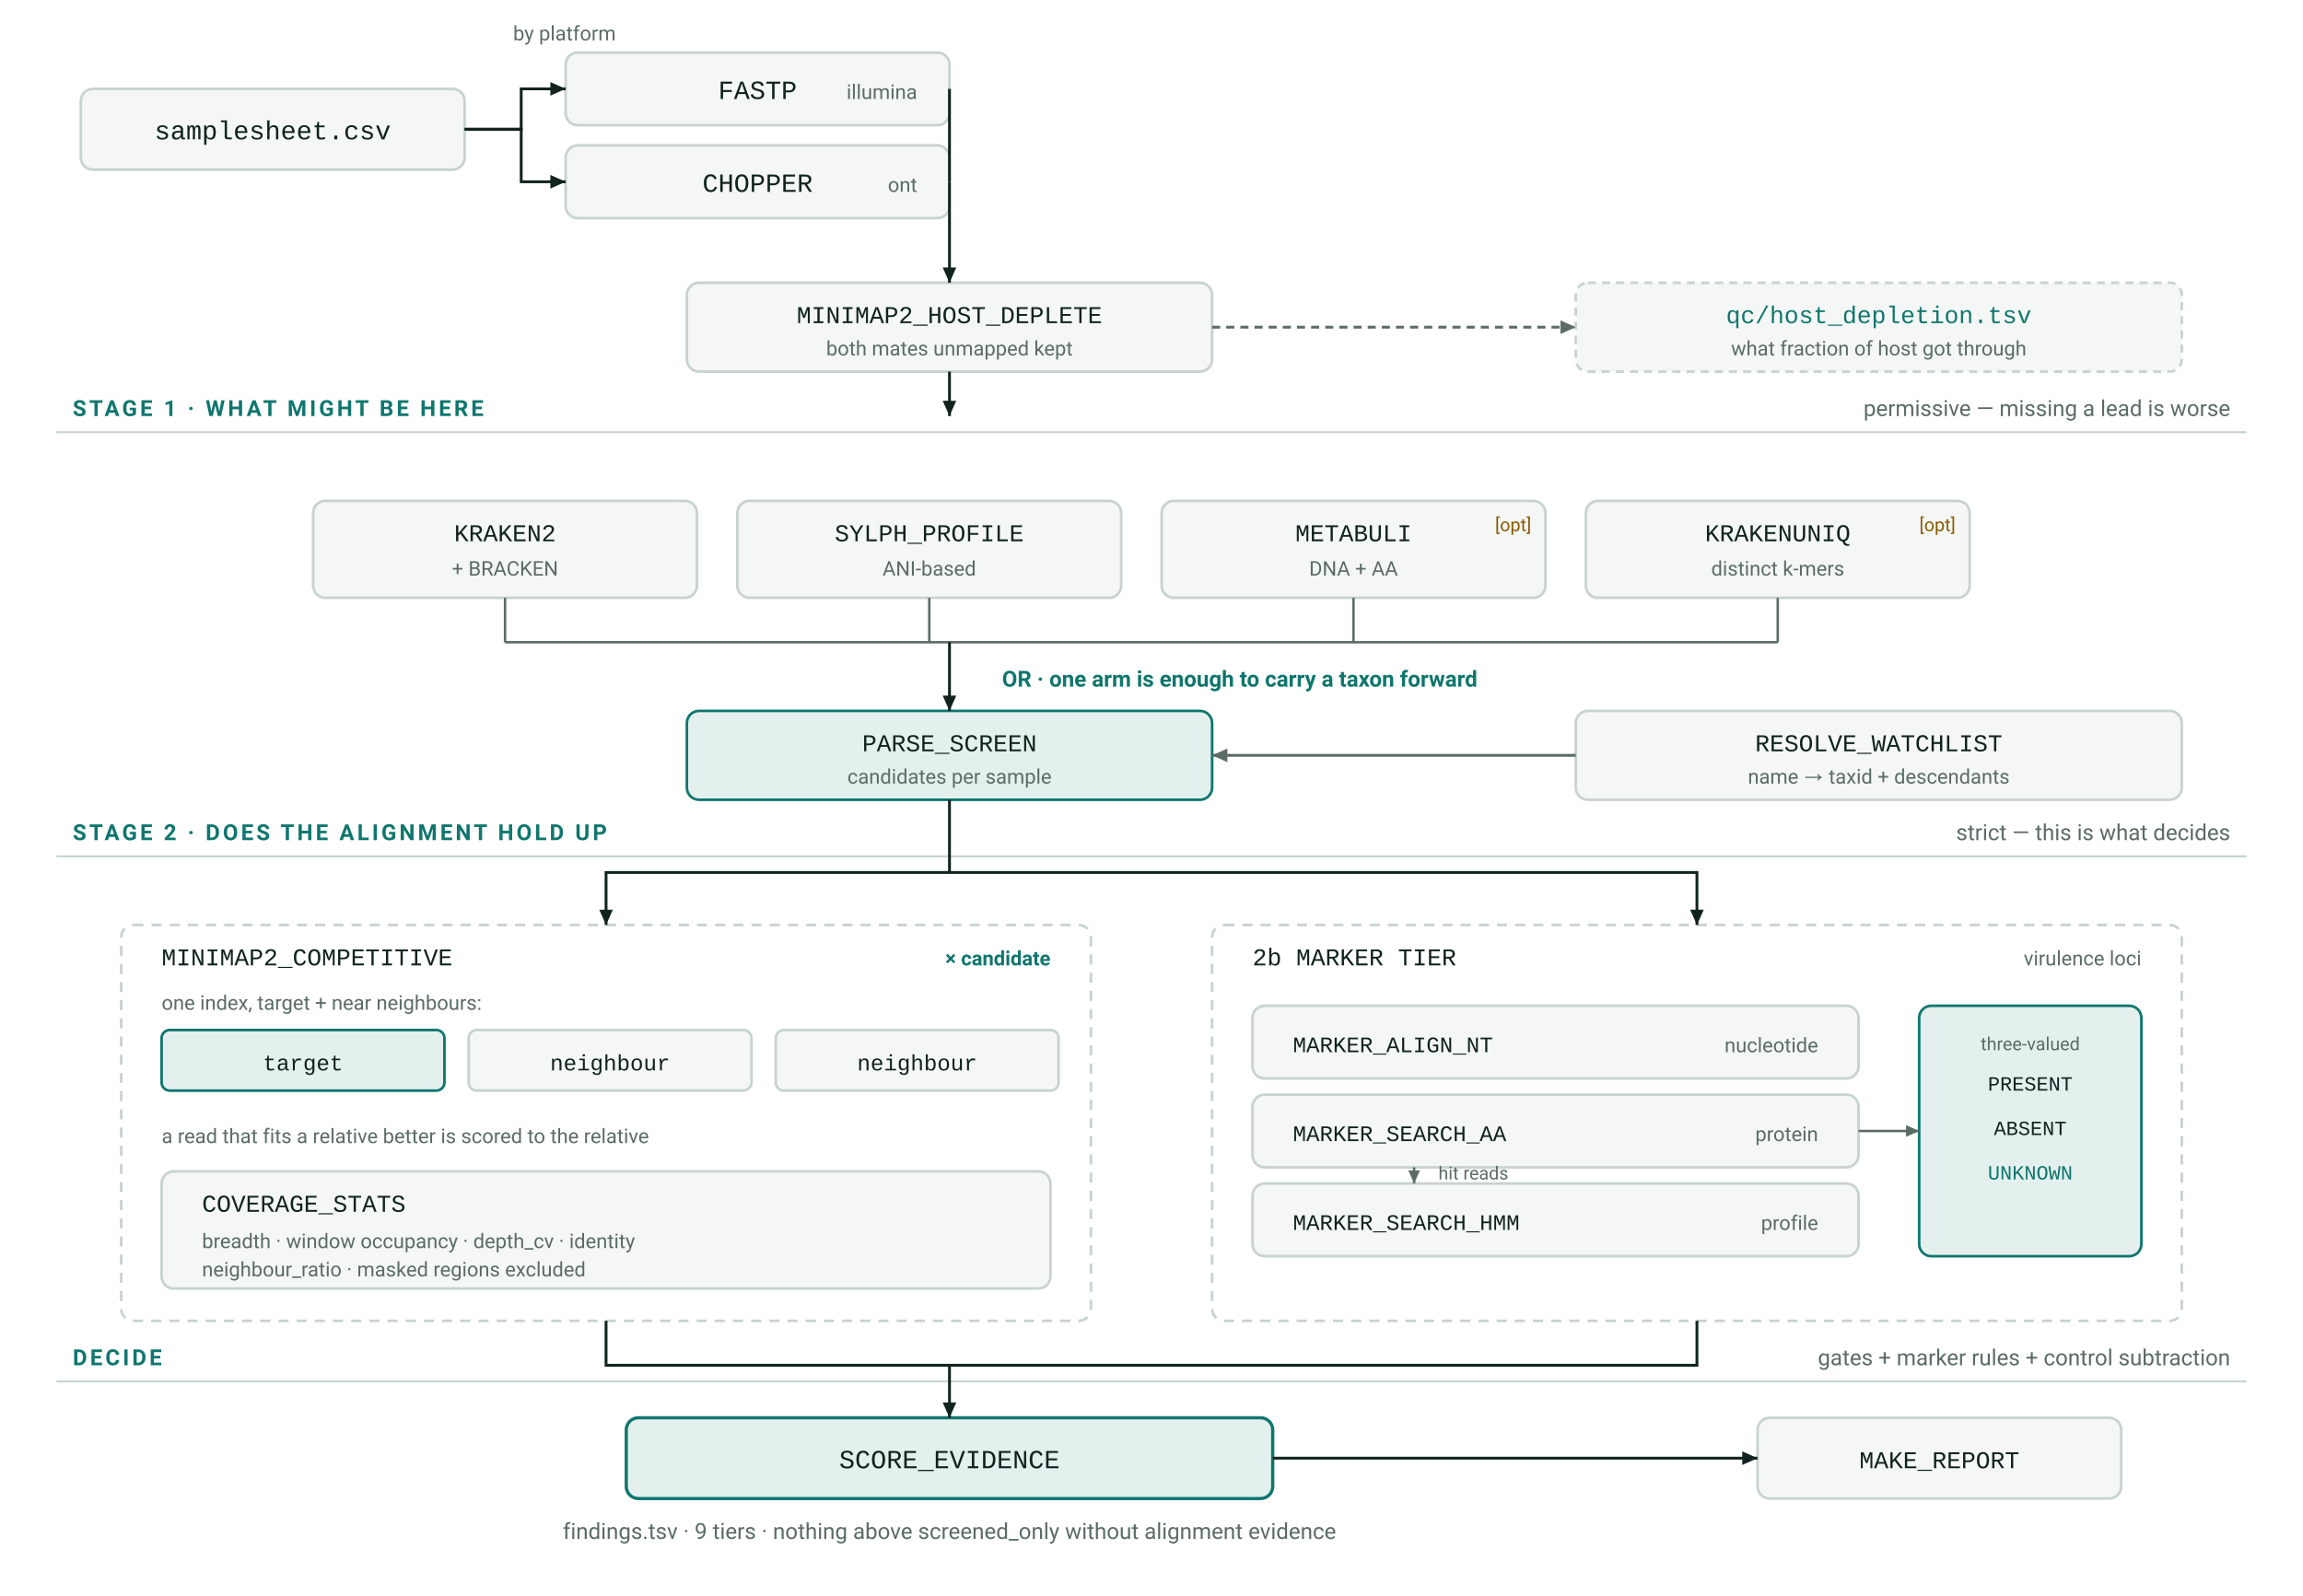
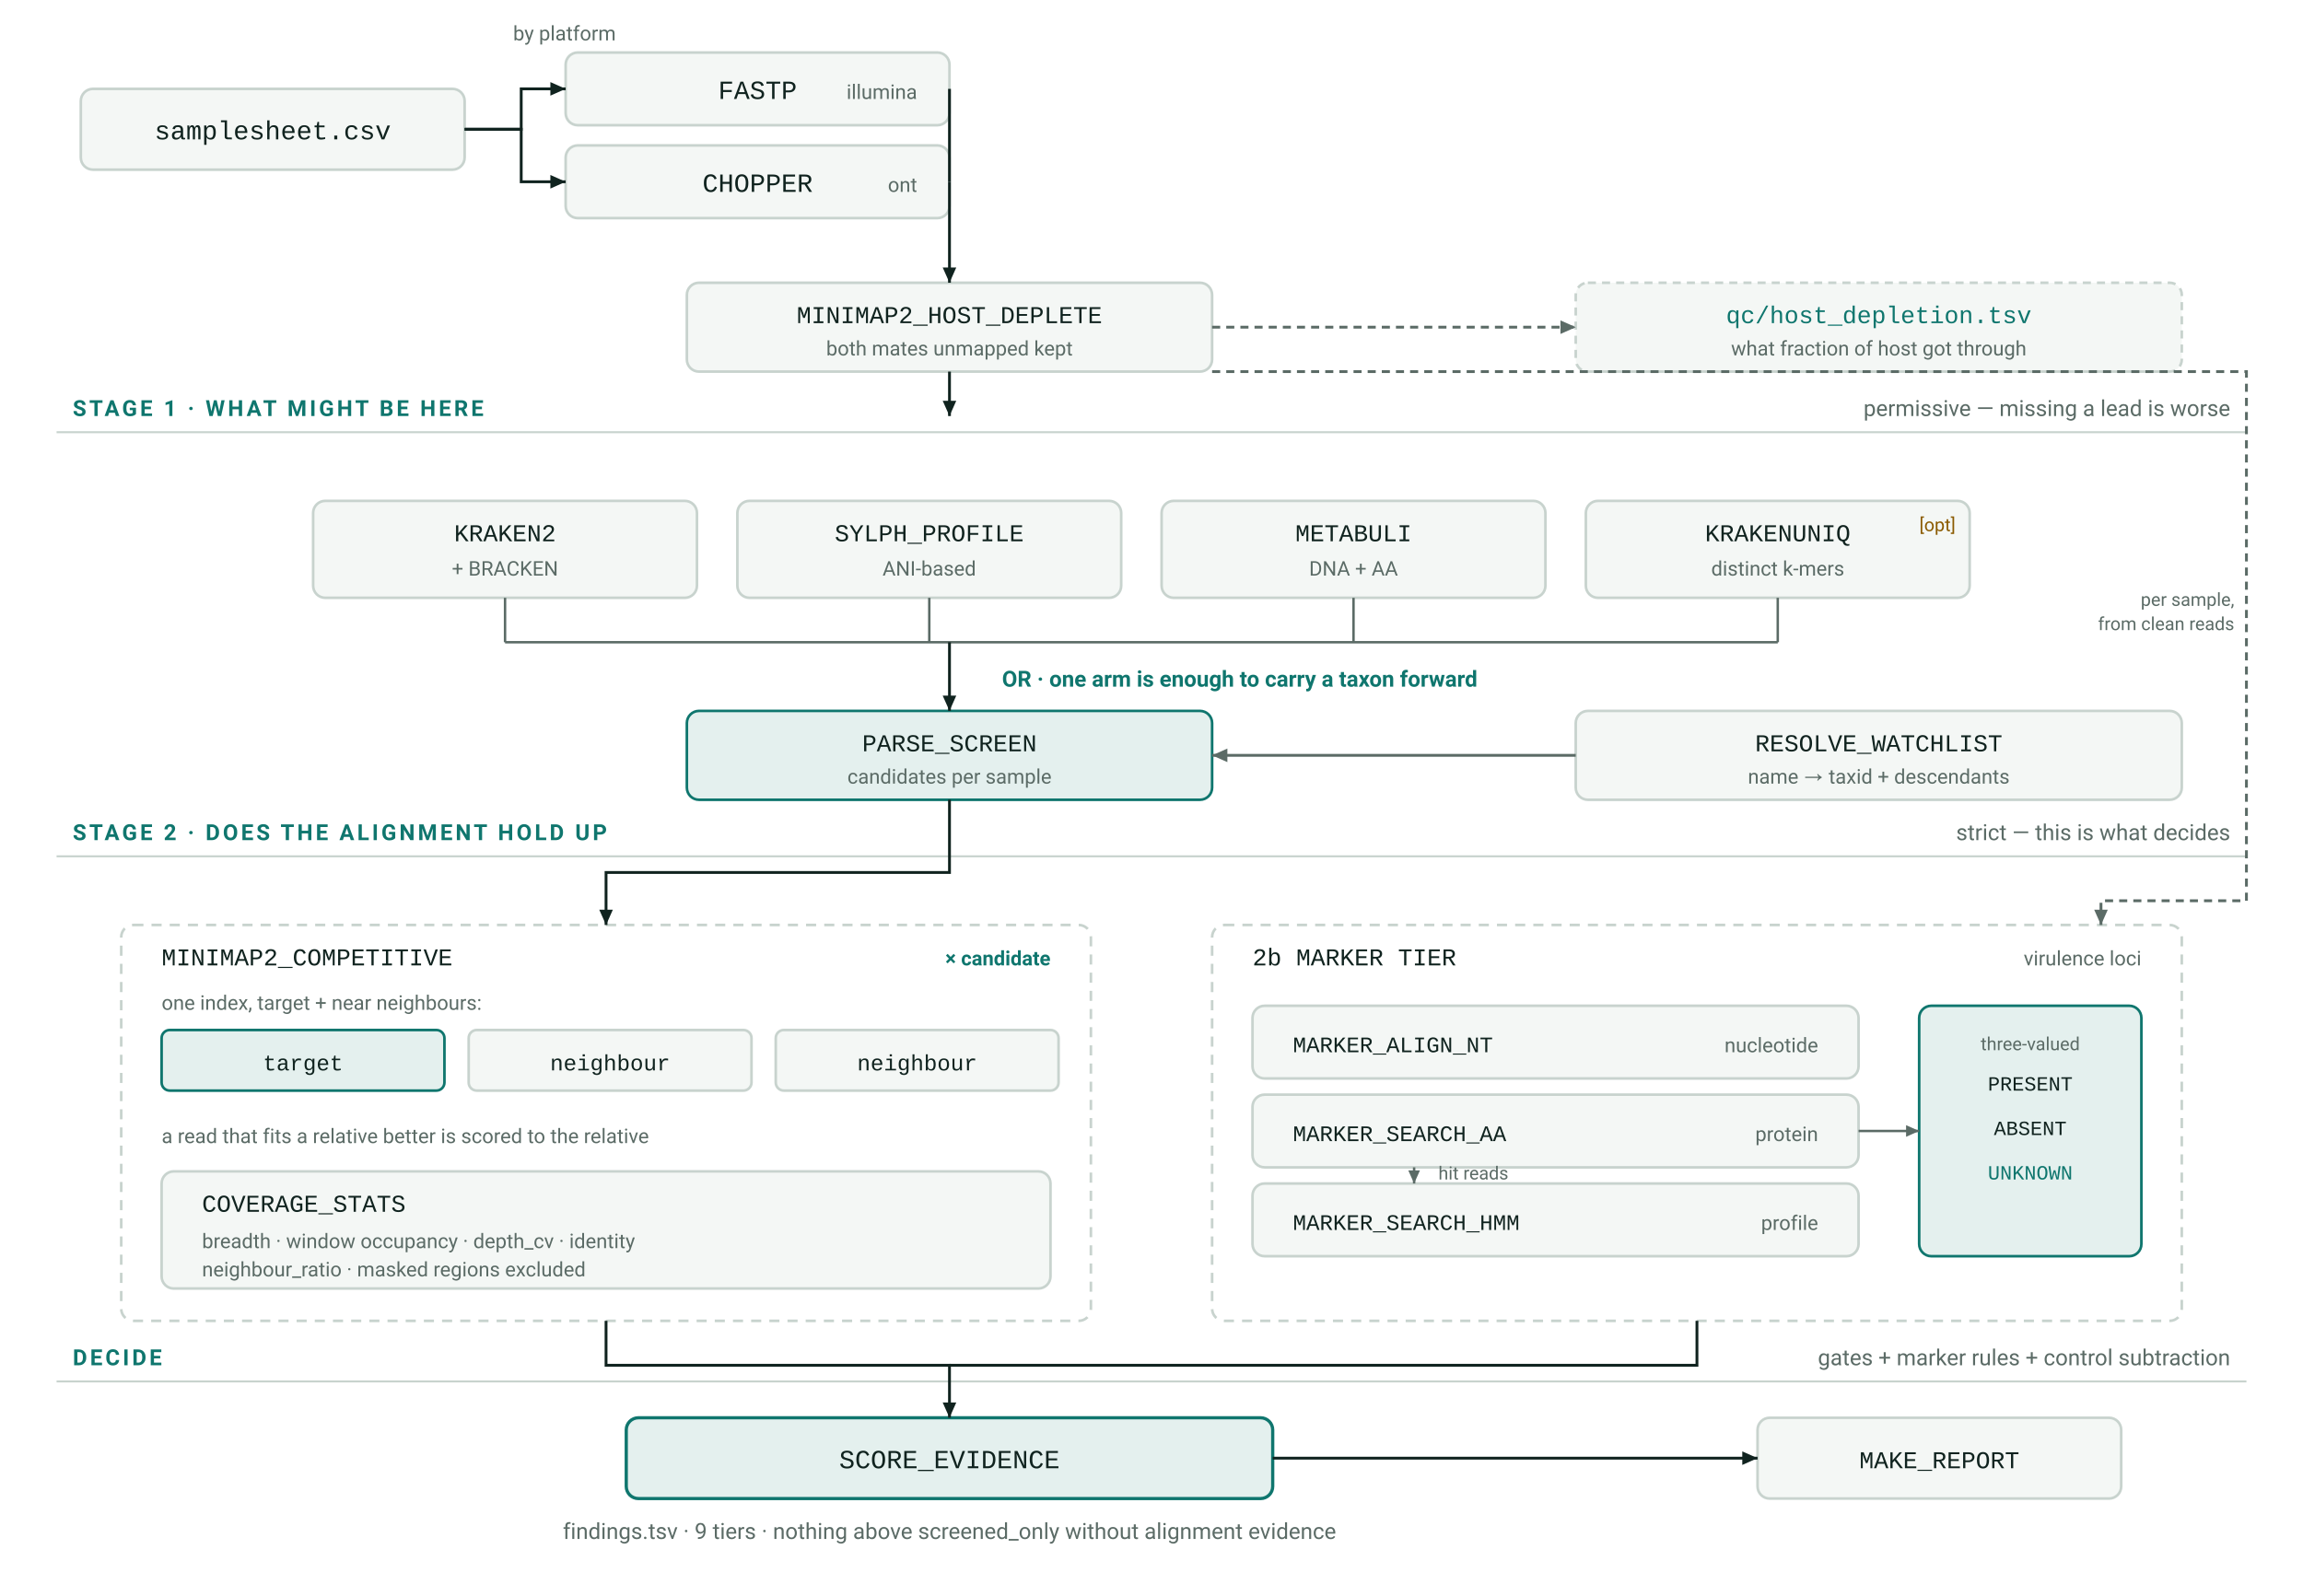
<svg xmlns="http://www.w3.org/2000/svg" viewBox="0 0 1140 790" width="1140" height="790" role="img" aria-label="bioThreatFinder workflow: a permissive stage-1 OR across classifier arms feeds a strict, per-candidate stage 2 that maps reads against the target together with its near neighbours, so reads preferring a harmless relative are attributed to the relative.">
  <defs>
    <marker id="ink" viewBox="0 0 10 10" refX="9" refY="5" markerWidth="6" markerHeight="6" orient="auto-start-reverse">
      <path d="M0 1 L9 5 L0 9 z" fill="#10231F" />
    </marker>
    <marker id="muted" viewBox="0 0 10 10" refX="9" refY="5" markerWidth="6" markerHeight="6" orient="auto-start-reverse">
      <path d="M0 1 L9 5 L0 9 z" fill="#5B6B66" />
    </marker>
  </defs>
  <rect x="40" y="44" width="190" height="40" rx="6" fill="#F4F7F5" stroke="#C8D3CE" stroke-width="1.3" />
  <text x="135" y="69" font-family="ui-monospace, SFMono-Regular, Menlo, Consolas, 'Liberation Mono', monospace" font-size="13" font-weight="400" fill="#10231F" text-anchor="middle">samplesheet.csv</text>
  <rect x="280" y="26" width="190" height="36" rx="6" fill="#F4F7F5" stroke="#C8D3CE" stroke-width="1.3" />
  <text x="375" y="49" font-family="ui-monospace, SFMono-Regular, Menlo, Consolas, 'Liberation Mono', monospace" font-size="13" font-weight="400" fill="#10231F" text-anchor="middle">FASTP</text>
  <text x="454" y="49" font-family="ui-sans-serif, system-ui, -apple-system, 'Segoe UI', Roboto, Helvetica, sans-serif" font-size="10" font-weight="400" fill="#5B6B66" text-anchor="end">illumina</text>
  <rect x="280" y="72" width="190" height="36" rx="6" fill="#F4F7F5" stroke="#C8D3CE" stroke-width="1.3" />
  <text x="375" y="95" font-family="ui-monospace, SFMono-Regular, Menlo, Consolas, 'Liberation Mono', monospace" font-size="13" font-weight="400" fill="#10231F" text-anchor="middle">CHOPPER</text>
  <text x="454" y="95" font-family="ui-sans-serif, system-ui, -apple-system, 'Segoe UI', Roboto, Helvetica, sans-serif" font-size="10" font-weight="400" fill="#5B6B66" text-anchor="end">ont</text>
  <path d="M230 64 H258 V44 H280" fill="none" stroke="#10231F" stroke-width="1.4" marker-end="url(#ink)" />
  <path d="M230 64 H258 V90 H280" fill="none" stroke="#10231F" stroke-width="1.4" marker-end="url(#ink)" />
  <text x="254" y="20" font-family="ui-sans-serif, system-ui, -apple-system, 'Segoe UI', Roboto, Helvetica, sans-serif" font-size="10" font-weight="400" fill="#5B6B66" text-anchor="start">by platform</text>
  <line x1="470" y1="44" x2="470" y2="90" stroke="#10231F" stroke-width="1.4" />
  <rect x="340" y="140" width="260" height="44" rx="6" fill="#F4F7F5" stroke="#C8D3CE" stroke-width="1.3" />
  <text x="470" y="160" font-family="ui-monospace, SFMono-Regular, Menlo, Consolas, 'Liberation Mono', monospace" font-size="12" font-weight="400" fill="#10231F" text-anchor="middle">MINIMAP2_HOST_DEPLETE</text>
  <text x="470" y="176" font-family="ui-sans-serif, system-ui, -apple-system, 'Segoe UI', Roboto, Helvetica, sans-serif" font-size="10" font-weight="400" fill="#5B6B66" text-anchor="middle">both mates unmapped kept</text>
  <path d="M470 90 V140" fill="none" stroke="#10231F" stroke-width="1.4" marker-end="url(#ink)" />
  <rect x="780" y="140" width="300" height="44" rx="6" fill="#F4F7F5" stroke="#C8D3CE" stroke-width="1.3" stroke-dasharray="4 3" />
  <text x="930" y="160" font-family="ui-monospace, SFMono-Regular, Menlo, Consolas, 'Liberation Mono', monospace" font-size="12" font-weight="400" fill="#0F766E" text-anchor="middle">qc/host_depletion.tsv</text>
  <text x="930" y="176" font-family="ui-sans-serif, system-ui, -apple-system, 'Segoe UI', Roboto, Helvetica, sans-serif" font-size="10" font-weight="400" fill="#5B6B66" text-anchor="middle">what fraction of host got through</text>
  <line x1="600" y1="162" x2="780" y2="162" stroke="#5B6B66" stroke-width="1.4" stroke-dasharray="4 3" marker-end="url(#muted)" />
  <line x1="28" y1="214" x2="1112" y2="214" stroke="#C8D3CE" stroke-width="1" />
  <text x="36" y="206" font-family="ui-sans-serif, system-ui, -apple-system, 'Segoe UI', Roboto, Helvetica, sans-serif" font-size="11" font-weight="700" fill="#0F766E" text-anchor="start" letter-spacing="1.4">STAGE 1  ·  WHAT MIGHT BE HERE</text>
  <text x="1104" y="206" font-family="ui-sans-serif, system-ui, -apple-system, 'Segoe UI', Roboto, Helvetica, sans-serif" font-size="11" font-weight="400" fill="#5B6B66" text-anchor="end">permissive — missing a lead is worse</text>
  <rect x="155" y="248" width="190" height="48" rx="6" fill="#F4F7F5" stroke="#C8D3CE" stroke-width="1.3" />
  <text x="250" y="268" font-family="ui-monospace, SFMono-Regular, Menlo, Consolas, 'Liberation Mono', monospace" font-size="12" font-weight="400" fill="#10231F" text-anchor="middle">KRAKEN2</text>
  <text x="250" y="285" font-family="ui-sans-serif, system-ui, -apple-system, 'Segoe UI', Roboto, Helvetica, sans-serif" font-size="10" font-weight="400" fill="#5B6B66" text-anchor="middle">+ BRACKEN</text>
  <path d="M250 296 V318" fill="none" stroke="#5B6B66" stroke-width="1.2" />
  <rect x="365" y="248" width="190" height="48" rx="6" fill="#F4F7F5" stroke="#C8D3CE" stroke-width="1.3" />
  <text x="460" y="268" font-family="ui-monospace, SFMono-Regular, Menlo, Consolas, 'Liberation Mono', monospace" font-size="12" font-weight="400" fill="#10231F" text-anchor="middle">SYLPH_PROFILE</text>
  <text x="460" y="285" font-family="ui-sans-serif, system-ui, -apple-system, 'Segoe UI', Roboto, Helvetica, sans-serif" font-size="10" font-weight="400" fill="#5B6B66" text-anchor="middle">ANI-based</text>
  <path d="M460 296 V318" fill="none" stroke="#5B6B66" stroke-width="1.2" />
  <rect x="575" y="248" width="190" height="48" rx="6" fill="#F4F7F5" stroke="#C8D3CE" stroke-width="1.3" />
  <text x="670" y="268" font-family="ui-monospace, SFMono-Regular, Menlo, Consolas, 'Liberation Mono', monospace" font-size="12" font-weight="400" fill="#10231F" text-anchor="middle">METABULI</text>
  <text x="670" y="285" font-family="ui-sans-serif, system-ui, -apple-system, 'Segoe UI', Roboto, Helvetica, sans-serif" font-size="10" font-weight="400" fill="#5B6B66" text-anchor="middle">DNA + AA</text>
-   <text x="758" y="263" font-family="ui-sans-serif, system-ui, -apple-system, 'Segoe UI', Roboto, Helvetica, sans-serif" font-size="9" font-weight="400" fill="#8A5A00" text-anchor="end">[opt]</text>
  <path d="M670 296 V318" fill="none" stroke="#5B6B66" stroke-width="1.2" />
  <rect x="785" y="248" width="190" height="48" rx="6" fill="#F4F7F5" stroke="#C8D3CE" stroke-width="1.3" />
  <text x="880" y="268" font-family="ui-monospace, SFMono-Regular, Menlo, Consolas, 'Liberation Mono', monospace" font-size="12" font-weight="400" fill="#10231F" text-anchor="middle">KRAKENUNIQ</text>
  <text x="880" y="285" font-family="ui-sans-serif, system-ui, -apple-system, 'Segoe UI', Roboto, Helvetica, sans-serif" font-size="10" font-weight="400" fill="#5B6B66" text-anchor="middle">distinct k-mers</text>
  <text x="968" y="263" font-family="ui-sans-serif, system-ui, -apple-system, 'Segoe UI', Roboto, Helvetica, sans-serif" font-size="9" font-weight="400" fill="#8A5A00" text-anchor="end">[opt]</text>
  <path d="M880 296 V318" fill="none" stroke="#5B6B66" stroke-width="1.2" />
  <path d="M470 184 V206" fill="none" stroke="#10231F" stroke-width="1.4" marker-end="url(#ink)" />
  <line x1="250" y1="318" x2="880" y2="318" stroke="#5B6B66" stroke-width="1.2" />
  <text x="496" y="340" font-family="ui-sans-serif, system-ui, -apple-system, 'Segoe UI', Roboto, Helvetica, sans-serif" font-size="11" font-weight="600" fill="#0F766E" text-anchor="start">OR  ·  one arm is enough to carry a taxon forward</text>
  <rect x="340" y="352" width="260" height="44" rx="6" fill="#E4F0EE" stroke="#0F766E" stroke-width="1.3" />
  <text x="470" y="372" font-family="ui-monospace, SFMono-Regular, Menlo, Consolas, 'Liberation Mono', monospace" font-size="12" font-weight="400" fill="#10231F" text-anchor="middle">PARSE_SCREEN</text>
  <text x="470" y="388" font-family="ui-sans-serif, system-ui, -apple-system, 'Segoe UI', Roboto, Helvetica, sans-serif" font-size="10" font-weight="400" fill="#5B6B66" text-anchor="middle">candidates per sample</text>
  <path d="M470 318 V352" fill="none" stroke="#10231F" stroke-width="1.4" marker-end="url(#ink)" />
  <rect x="780" y="352" width="300" height="44" rx="6" fill="#F4F7F5" stroke="#C8D3CE" stroke-width="1.3" />
  <text x="930" y="372" font-family="ui-monospace, SFMono-Regular, Menlo, Consolas, 'Liberation Mono', monospace" font-size="12" font-weight="400" fill="#10231F" text-anchor="middle">RESOLVE_WATCHLIST</text>
  <text x="930" y="388" font-family="ui-sans-serif, system-ui, -apple-system, 'Segoe UI', Roboto, Helvetica, sans-serif" font-size="10" font-weight="400" fill="#5B6B66" text-anchor="middle">name → taxid + descendants</text>
  <line x1="780" y1="374" x2="600" y2="374" stroke="#5B6B66" stroke-width="1.4" marker-end="url(#muted)" />
  <line x1="28" y1="424" x2="1112" y2="424" stroke="#C8D3CE" stroke-width="1" />
  <text x="36" y="416" font-family="ui-sans-serif, system-ui, -apple-system, 'Segoe UI', Roboto, Helvetica, sans-serif" font-size="11" font-weight="700" fill="#0F766E" text-anchor="start" letter-spacing="1.4">STAGE 2  ·  DOES THE ALIGNMENT HOLD UP</text>
  <text x="1104" y="416" font-family="ui-sans-serif, system-ui, -apple-system, 'Segoe UI', Roboto, Helvetica, sans-serif" font-size="11" font-weight="400" fill="#5B6B66" text-anchor="end">strict — this is what decides</text>
  <rect x="60" y="458" width="480" height="196" rx="6" fill="none" stroke="#C8D3CE" stroke-width="1.3" stroke-dasharray="5 4" />
  <text x="80" y="478" font-family="ui-monospace, SFMono-Regular, Menlo, Consolas, 'Liberation Mono', monospace" font-size="12" font-weight="400" fill="#10231F" text-anchor="start">MINIMAP2_COMPETITIVE</text>
  <text x="520" y="478" font-family="ui-sans-serif, system-ui, -apple-system, 'Segoe UI', Roboto, Helvetica, sans-serif" font-size="10" font-weight="600" fill="#0F766E" text-anchor="end">× candidate</text>
  <text x="80" y="500" font-family="ui-sans-serif, system-ui, -apple-system, 'Segoe UI', Roboto, Helvetica, sans-serif" font-size="10" font-weight="400" fill="#5B6B66" text-anchor="start">one index, target + near neighbours:</text>
  <rect x="80" y="510" width="140" height="30" rx="4" fill="#E4F0EE" stroke="#0F766E" stroke-width="1.3" />
  <text x="150" y="530" font-family="ui-monospace, SFMono-Regular, Menlo, Consolas, 'Liberation Mono', monospace" font-size="11" font-weight="400" fill="#10231F" text-anchor="middle">target</text>
  <rect x="232" y="510" width="140" height="30" rx="4" fill="#F4F7F5" stroke="#C8D3CE" stroke-width="1.3" />
  <text x="302" y="530" font-family="ui-monospace, SFMono-Regular, Menlo, Consolas, 'Liberation Mono', monospace" font-size="11" font-weight="400" fill="#10231F" text-anchor="middle">neighbour</text>
  <rect x="384" y="510" width="140" height="30" rx="4" fill="#F4F7F5" stroke="#C8D3CE" stroke-width="1.3" />
  <text x="454" y="530" font-family="ui-monospace, SFMono-Regular, Menlo, Consolas, 'Liberation Mono', monospace" font-size="11" font-weight="400" fill="#10231F" text-anchor="middle">neighbour</text>
  <text x="80" y="566" font-family="ui-sans-serif, system-ui, -apple-system, 'Segoe UI', Roboto, Helvetica, sans-serif" font-size="10" font-weight="400" fill="#5B6B66" text-anchor="start">a read that fits a relative better is scored to the relative</text>
  <rect x="80" y="580" width="440" height="58" rx="6" fill="#F4F7F5" stroke="#C8D3CE" stroke-width="1.3" />
  <text x="100" y="600" font-family="ui-monospace, SFMono-Regular, Menlo, Consolas, 'Liberation Mono', monospace" font-size="12" font-weight="400" fill="#10231F" text-anchor="start">COVERAGE_STATS</text>
  <text x="100" y="618" font-family="ui-sans-serif, system-ui, -apple-system, 'Segoe UI', Roboto, Helvetica, sans-serif" font-size="10" font-weight="400" fill="#5B6B66" text-anchor="start">breadth · window occupancy · depth_cv · identity</text>
  <text x="100" y="632" font-family="ui-sans-serif, system-ui, -apple-system, 'Segoe UI', Roboto, Helvetica, sans-serif" font-size="10" font-weight="400" fill="#5B6B66" text-anchor="start">neighbour_ratio  ·  masked regions excluded</text>
  <rect x="600" y="458" width="480" height="196" rx="6" fill="none" stroke="#C8D3CE" stroke-width="1.3" stroke-dasharray="5 4" />
  <text x="620" y="478" font-family="ui-monospace, SFMono-Regular, Menlo, Consolas, 'Liberation Mono', monospace" font-size="12" font-weight="400" fill="#10231F" text-anchor="start">2b  MARKER TIER</text>
  <text x="1060" y="478" font-family="ui-sans-serif, system-ui, -apple-system, 'Segoe UI', Roboto, Helvetica, sans-serif" font-size="10" font-weight="400" fill="#5B6B66" text-anchor="end">virulence loci</text>
  <rect x="620" y="498" width="300" height="36" rx="6" fill="#F4F7F5" stroke="#C8D3CE" stroke-width="1.3" />
  <text x="640" y="521" font-family="ui-monospace, SFMono-Regular, Menlo, Consolas, 'Liberation Mono', monospace" font-size="11" font-weight="400" fill="#10231F" text-anchor="start">MARKER_ALIGN_NT</text>
  <text x="900" y="521" font-family="ui-sans-serif, system-ui, -apple-system, 'Segoe UI', Roboto, Helvetica, sans-serif" font-size="10" font-weight="400" fill="#5B6B66" text-anchor="end">nucleotide</text>
  <rect x="620" y="542" width="300" height="36" rx="6" fill="#F4F7F5" stroke="#C8D3CE" stroke-width="1.3" />
  <text x="640" y="565" font-family="ui-monospace, SFMono-Regular, Menlo, Consolas, 'Liberation Mono', monospace" font-size="11" font-weight="400" fill="#10231F" text-anchor="start">MARKER_SEARCH_AA</text>
  <text x="900" y="565" font-family="ui-sans-serif, system-ui, -apple-system, 'Segoe UI', Roboto, Helvetica, sans-serif" font-size="10" font-weight="400" fill="#5B6B66" text-anchor="end">protein</text>
  <rect x="620" y="586" width="300" height="36" rx="6" fill="#F4F7F5" stroke="#C8D3CE" stroke-width="1.3" />
  <text x="640" y="609" font-family="ui-monospace, SFMono-Regular, Menlo, Consolas, 'Liberation Mono', monospace" font-size="11" font-weight="400" fill="#10231F" text-anchor="start">MARKER_SEARCH_HMM</text>
  <text x="900" y="609" font-family="ui-sans-serif, system-ui, -apple-system, 'Segoe UI', Roboto, Helvetica, sans-serif" font-size="10" font-weight="400" fill="#5B6B66" text-anchor="end">profile</text>
  <path d="M700 578 V586" fill="none" stroke="#5B6B66" stroke-width="1.2" marker-end="url(#muted)" />
  <text x="712" y="584" font-family="ui-sans-serif, system-ui, -apple-system, 'Segoe UI', Roboto, Helvetica, sans-serif" font-size="9" font-weight="400" fill="#5B6B66" text-anchor="start">hit reads</text>
  <rect x="950" y="498" width="110" height="124" rx="6" fill="#E4F0EE" stroke="#0F766E" stroke-width="1.3" />
  <text x="1005" y="540" font-family="ui-monospace, SFMono-Regular, Menlo, Consolas, 'Liberation Mono', monospace" font-size="10" font-weight="400" fill="#10231F" text-anchor="middle">PRESENT</text>
  <text x="1005" y="562" font-family="ui-monospace, SFMono-Regular, Menlo, Consolas, 'Liberation Mono', monospace" font-size="10" font-weight="400" fill="#10231F" text-anchor="middle">ABSENT</text>
  <text x="1005" y="584" font-family="ui-monospace, SFMono-Regular, Menlo, Consolas, 'Liberation Mono', monospace" font-size="10" font-weight="400" fill="#0F766E" text-anchor="middle">UNKNOWN</text>
  <text x="1005" y="520" font-family="ui-sans-serif, system-ui, -apple-system, 'Segoe UI', Roboto, Helvetica, sans-serif" font-size="9" font-weight="400" fill="#5B6B66" text-anchor="middle">three-valued</text>
  <line x1="920" y1="560" x2="950" y2="560" stroke="#5B6B66" stroke-width="1.2" marker-end="url(#muted)" />
  <path d="M470 396 V432 H300 V458" fill="none" stroke="#10231F" stroke-width="1.4" marker-end="url(#ink)" />
-   <path d="M470 432 H840 V458" fill="none" stroke="#10231F" stroke-width="1.4" marker-end="url(#ink)" />
+   <path d="M600 184 H1112 V446 H1040 V458" fill="none" stroke="#5B6B66" stroke-width="1.4" stroke-dasharray="4 3" marker-end="url(#muted)" />
+   <text x="1106" y="300" font-family="ui-sans-serif, system-ui, -apple-system, 'Segoe UI', Roboto, Helvetica, sans-serif" font-size="9" font-weight="400" fill="#5B6B66" text-anchor="end">per sample,</text>
+   <text x="1106" y="312" font-family="ui-sans-serif, system-ui, -apple-system, 'Segoe UI', Roboto, Helvetica, sans-serif" font-size="9" font-weight="400" fill="#5B6B66" text-anchor="end">from clean reads</text>
  <line x1="28" y1="684" x2="1112" y2="684" stroke="#C8D3CE" stroke-width="1" />
  <text x="36" y="676" font-family="ui-sans-serif, system-ui, -apple-system, 'Segoe UI', Roboto, Helvetica, sans-serif" font-size="11" font-weight="700" fill="#0F766E" text-anchor="start" letter-spacing="1.4">DECIDE</text>
  <text x="1104" y="676" font-family="ui-sans-serif, system-ui, -apple-system, 'Segoe UI', Roboto, Helvetica, sans-serif" font-size="11" font-weight="400" fill="#5B6B66" text-anchor="end">gates + marker rules + control subtraction</text>
  <rect x="310" y="702" width="320" height="40" rx="6" fill="#E4F0EE" stroke="#0F766E" stroke-width="1.6" />
  <text x="470" y="727" font-family="ui-monospace, SFMono-Regular, Menlo, Consolas, 'Liberation Mono', monospace" font-size="13" font-weight="400" fill="#10231F" text-anchor="middle">SCORE_EVIDENCE</text>
  <path d="M300 654 V676 H470 V702" fill="none" stroke="#10231F" stroke-width="1.4" marker-end="url(#ink)" />
  <path d="M840 654 V676 H470" fill="none" stroke="#10231F" stroke-width="1.4" />
  <text x="470" y="762" font-family="ui-sans-serif, system-ui, -apple-system, 'Segoe UI', Roboto, Helvetica, sans-serif" font-size="11" font-weight="400" fill="#5B6B66" text-anchor="middle">findings.tsv  ·  9 tiers  ·  nothing above screened_only without alignment evidence</text>
  <rect x="870" y="702" width="180" height="40" rx="6" fill="#F4F7F5" stroke="#C8D3CE" stroke-width="1.3" />
  <text x="960" y="727" font-family="ui-monospace, SFMono-Regular, Menlo, Consolas, 'Liberation Mono', monospace" font-size="12" font-weight="400" fill="#10231F" text-anchor="middle">MAKE_REPORT</text>
  <line x1="630" y1="722" x2="870" y2="722" stroke="#10231F" stroke-width="1.4" marker-end="url(#ink)" />
</svg>
